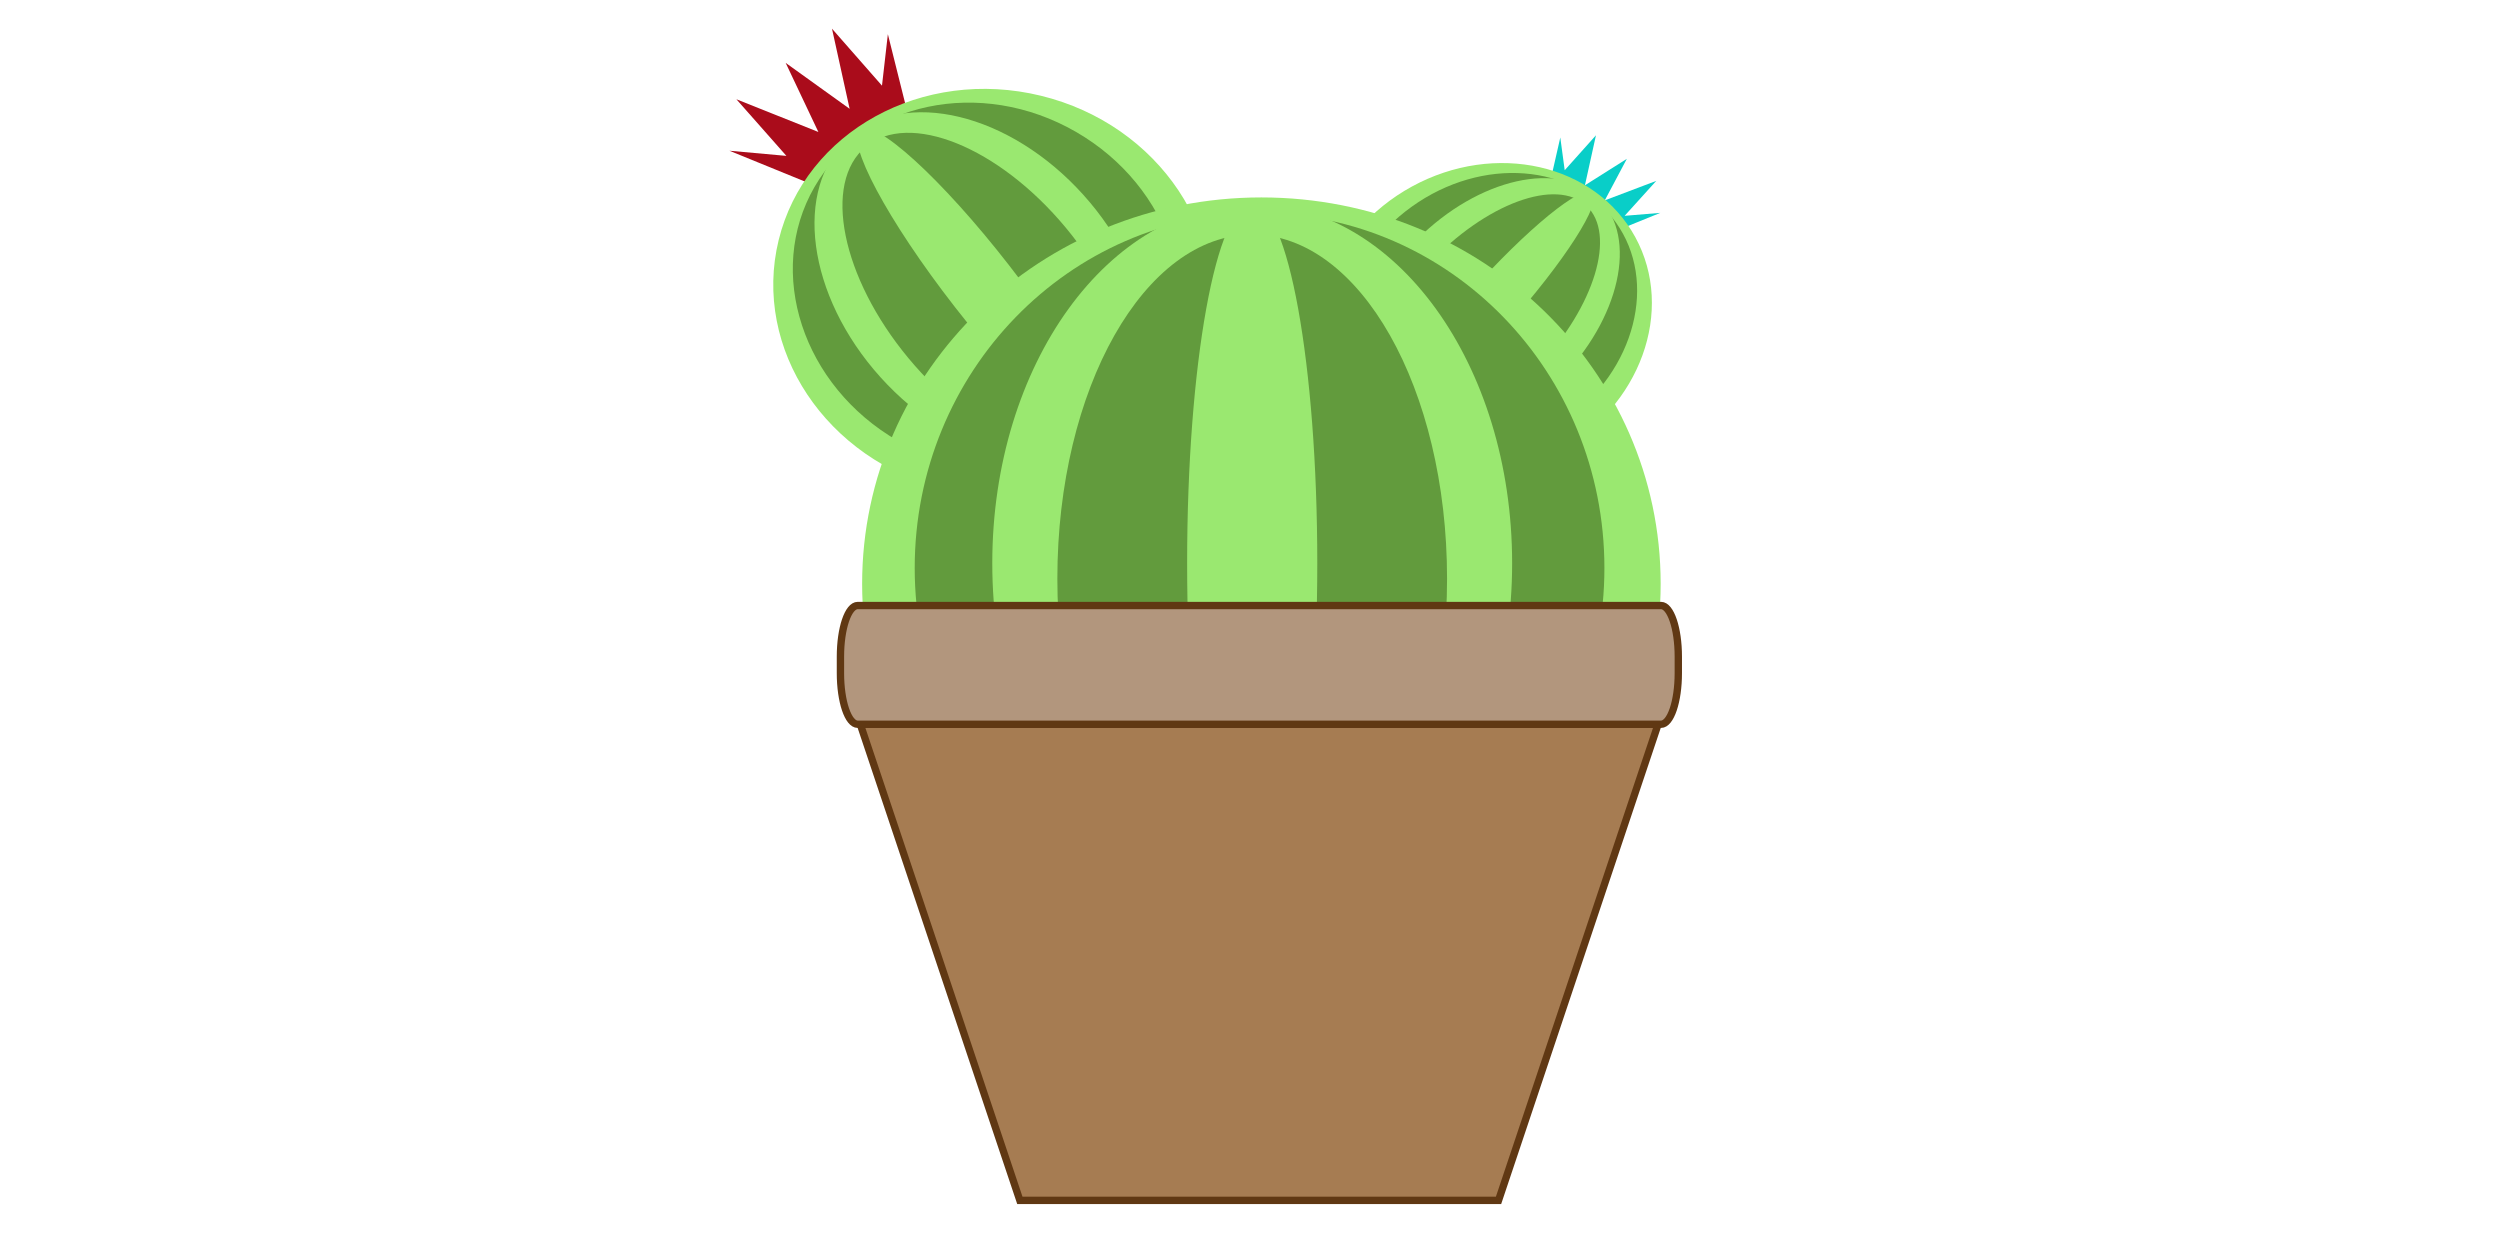
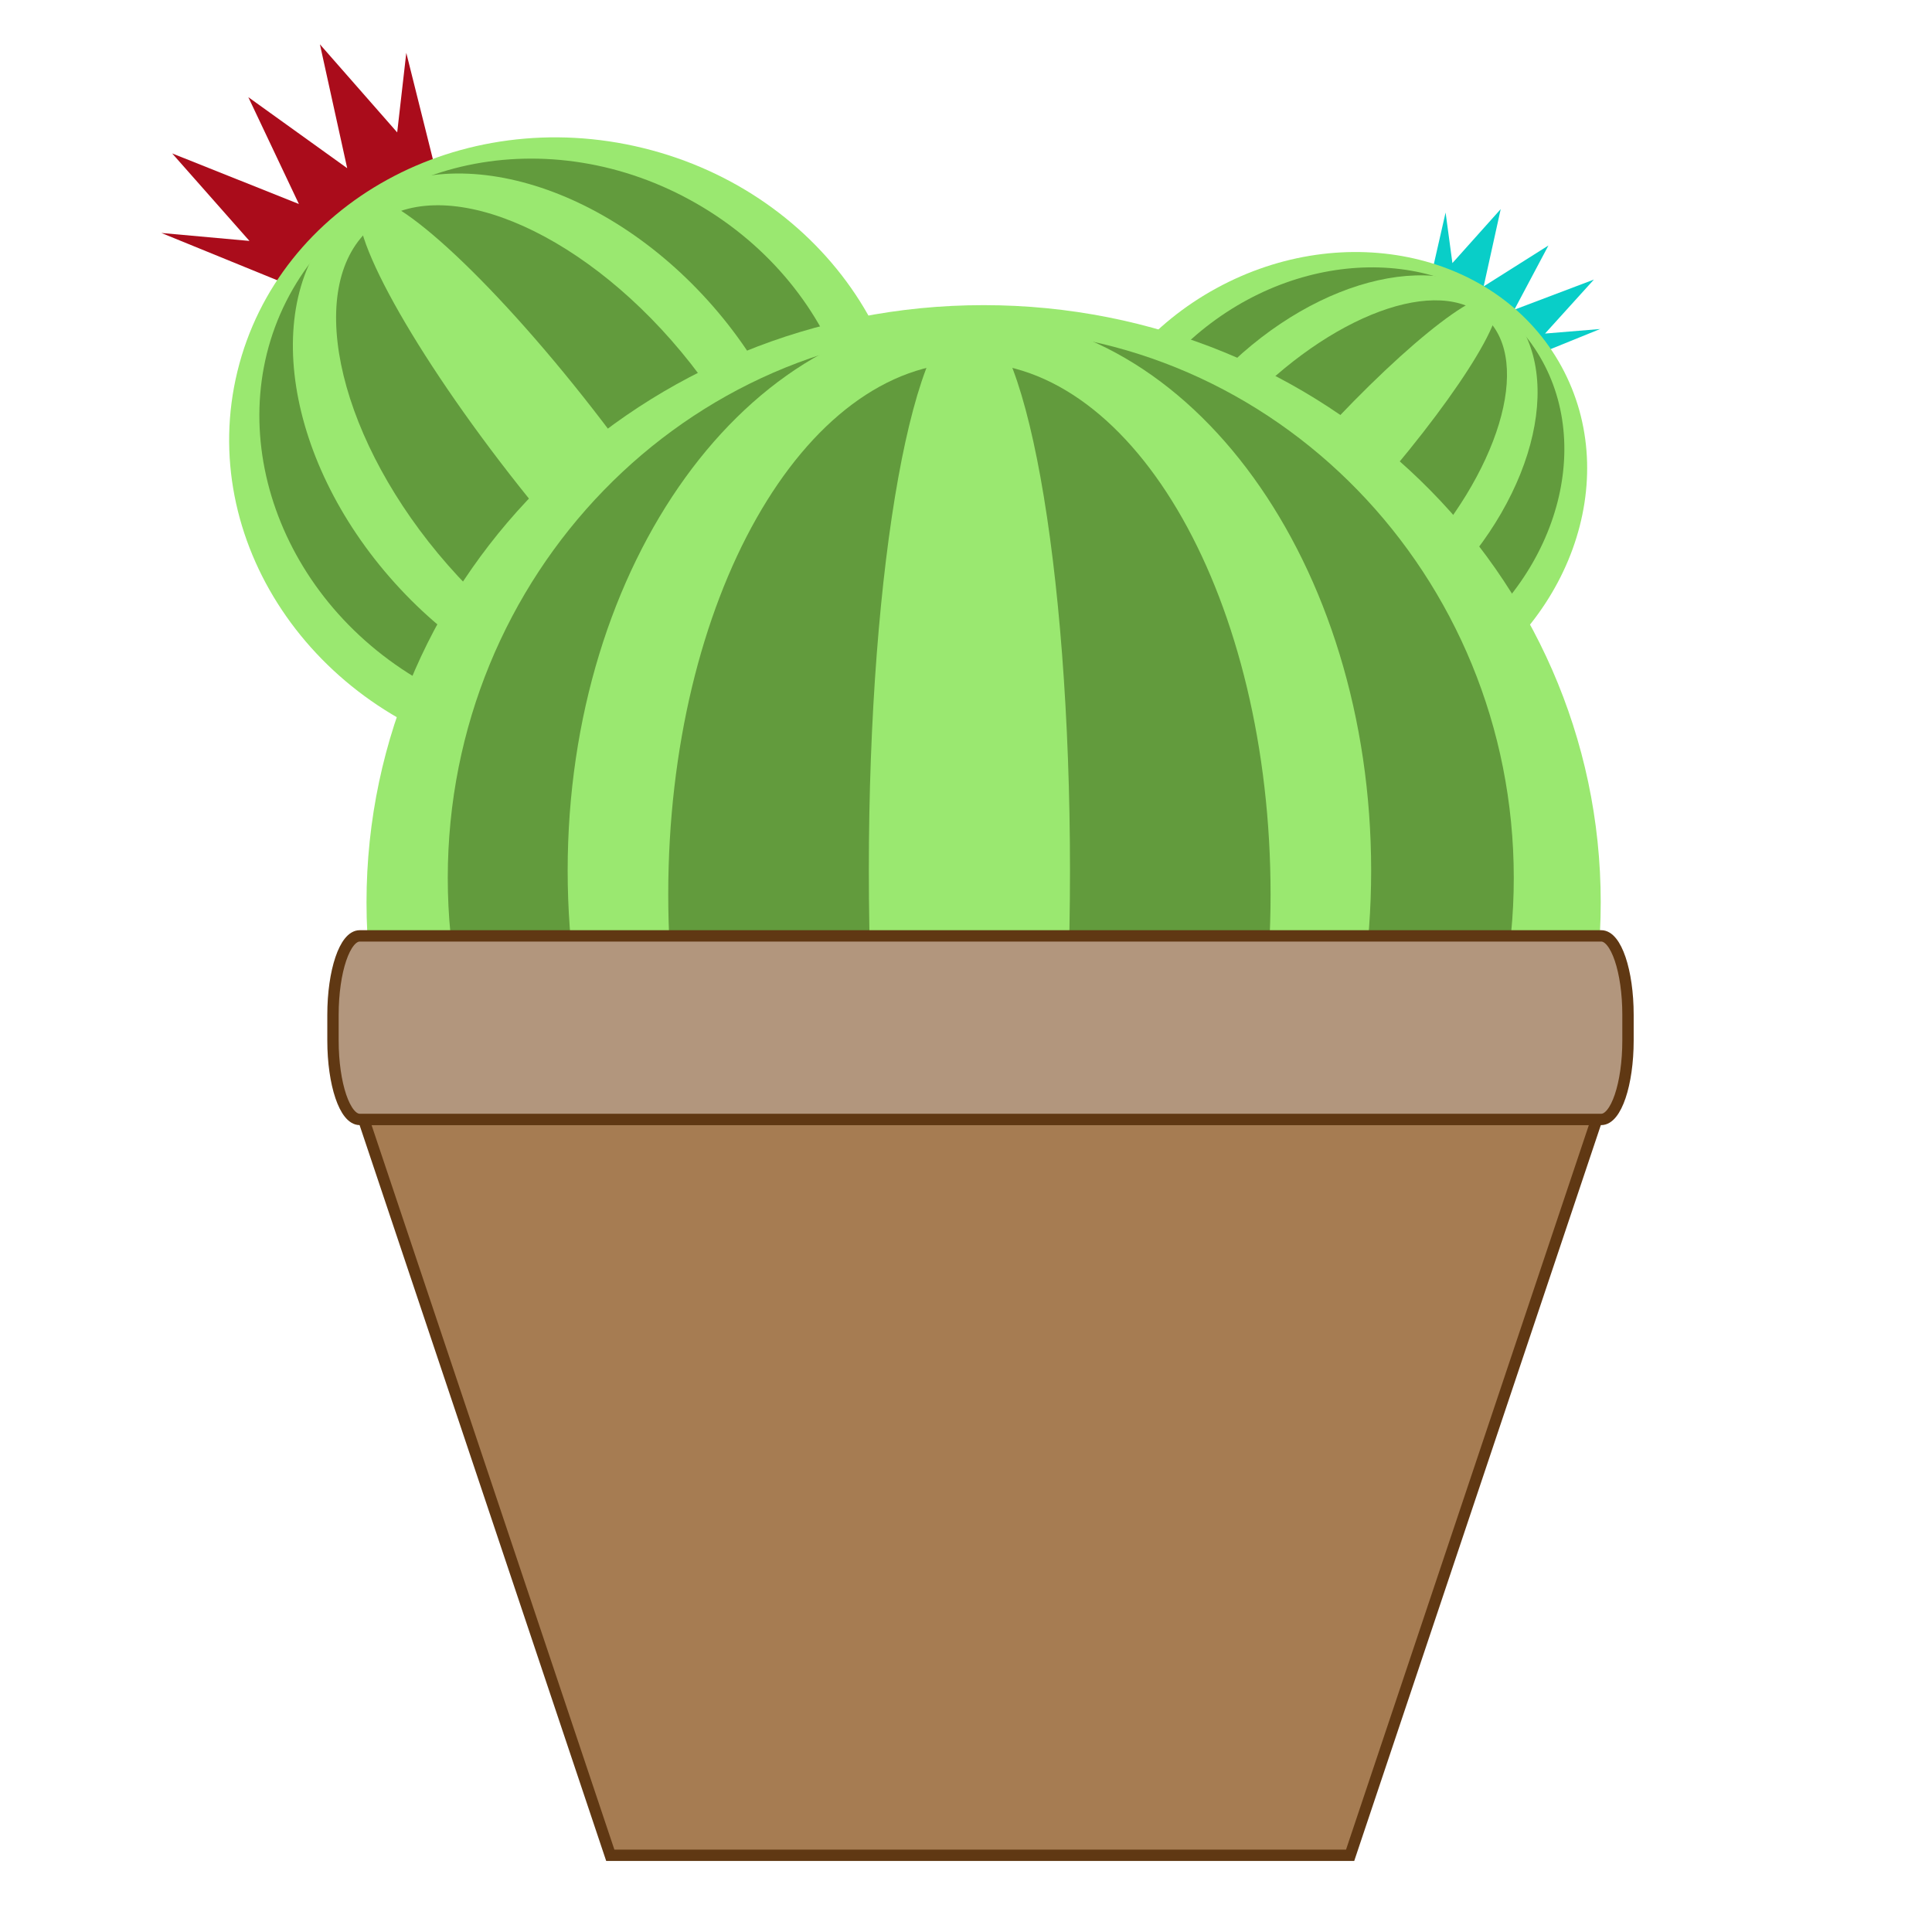
- <svg xmlns="http://www.w3.org/2000/svg" version="1.1" id="Layer_1" x="0px" y="0px" width="300" height="150" viewBox="0 0 300 340" style="enable-background:new 0 0 289.4 326.5;" xml:space="preserve">
+ <svg xmlns="http://www.w3.org/2000/svg" version="1.1" id="Layer_1" x="0px" y="0px" width="150" height="150" viewBox="0 0 300 340" style="enable-background:new 0 0 289.4 326.5;" xml:space="preserve">
  <style type="text/css">
	.st0{fill:#AA0C1B;}
	.st1{fill:#09CEC8;}
	.st2{fill:#9AE870;}
	.st3{fill:#629B3D;}
	.st4{fill:#A67C52;stroke:#603813;stroke-width:2;stroke-miterlimit:10;}
	.st5{fill:#B2967D;stroke:#603813;stroke-width:2;stroke-miterlimit:10;}
</style>
  <g>
    <polygon class="st0" points="30.7,50.1 8.4,41 23.9,42.4 10.3,27 32.6,35.9 23.7,17.1 41.1,29.6 36.3,7.8 49.9,23.3 51.5,9.3    56.9,30.9  " />
    <polygon class="st1" points="231.3,51 234.4,37.4 235.6,46.3 244.1,36.8 241.1,50.4 252.5,43.2 246.5,54.5 260.5,49.2 251.9,58.7    261.6,57.9 247.8,63.5  " />
    <g>
      <ellipse transform="matrix(0.2376 -0.9714 0.9714 0.2376 -16.2797 138.4702)" class="st2" cx="80.1" cy="79.6" rx="55.1" ry="60" />
      <ellipse transform="matrix(0.4992 -0.8665 0.8665 0.4992 -28.2224 106.9209)" class="st3" cx="78.4" cy="77.9" rx="48.5" ry="54.1" />
      <ellipse transform="matrix(0.7427 -0.6697 0.6697 0.7427 -32.3022 71.6336)" class="st2" cx="77.1" cy="77.8" rx="37.1" ry="54.1" />
      <ellipse transform="matrix(0.7692 -0.639 0.639 0.7692 -32.8059 68.5436)" class="st3" cx="78.5" cy="79.7" rx="27.8" ry="51.7" />
      <ellipse transform="matrix(0.7891 -0.6142 0.6142 0.7891 -31.5668 63.7432)" class="st2" cx="77.1" cy="77.8" rx="9.3" ry="53.9" />
    </g>
    <g>
      <ellipse transform="matrix(0.8775 -0.4795 0.4795 0.8775 -15.467 113.1454)" class="st2" cx="213.8" cy="86.9" rx="46.7" ry="41.2" />
      <ellipse transform="matrix(0.8128 -0.5825 0.5825 0.8128 -9.4818 141.1422)" class="st3" cx="214.9" cy="85.3" rx="42.6" ry="35.8" />
      <ellipse transform="matrix(0.7072 -0.707 0.707 0.7072 3.159 176.4831)" class="st2" cx="214.7" cy="84.4" rx="42.9" ry="27.2" />
      <ellipse transform="matrix(0.6855 -0.7281 0.7281 0.6855 4.6567 182.3854)" class="st3" cx="213.4" cy="85.8" rx="41" ry="20.4" />
      <ellipse transform="matrix(0.6658 -0.7461 0.7461 0.6658 8.7403 188.3691)" class="st2" cx="214.7" cy="84.4" rx="42.8" ry="6.8" />
    </g>
    <g>
      <ellipse class="st2" cx="153.1" cy="158.8" rx="108.6" ry="105.1" />
      <ellipse class="st3" cx="152.6" cy="154.5" rx="93.8" ry="96.5" />
      <ellipse class="st2" cx="150.6" cy="153.2" rx="70.7" ry="97.8" />
      <ellipse class="st3" cx="150.6" cy="157.4" rx="53" ry="93.6" />
      <ellipse class="st2" cx="150.6" cy="153.2" rx="17.7" ry="97.8" />
    </g>
  </g>
  <g>
    <polygon class="st4" points="217.6,326.5 87.4,326.5 44,197 261,197  " />
    <path class="st5" d="M261.8,197H43.3c-2.6,0-4.7-6.2-4.7-13.9v-4.5c0-7.7,2.1-13.9,4.7-13.9h218.5c2.6,0,4.7,6.2,4.7,13.9v4.5   C266.5,190.8,264.4,197,261.8,197z" />
  </g>
</svg>
